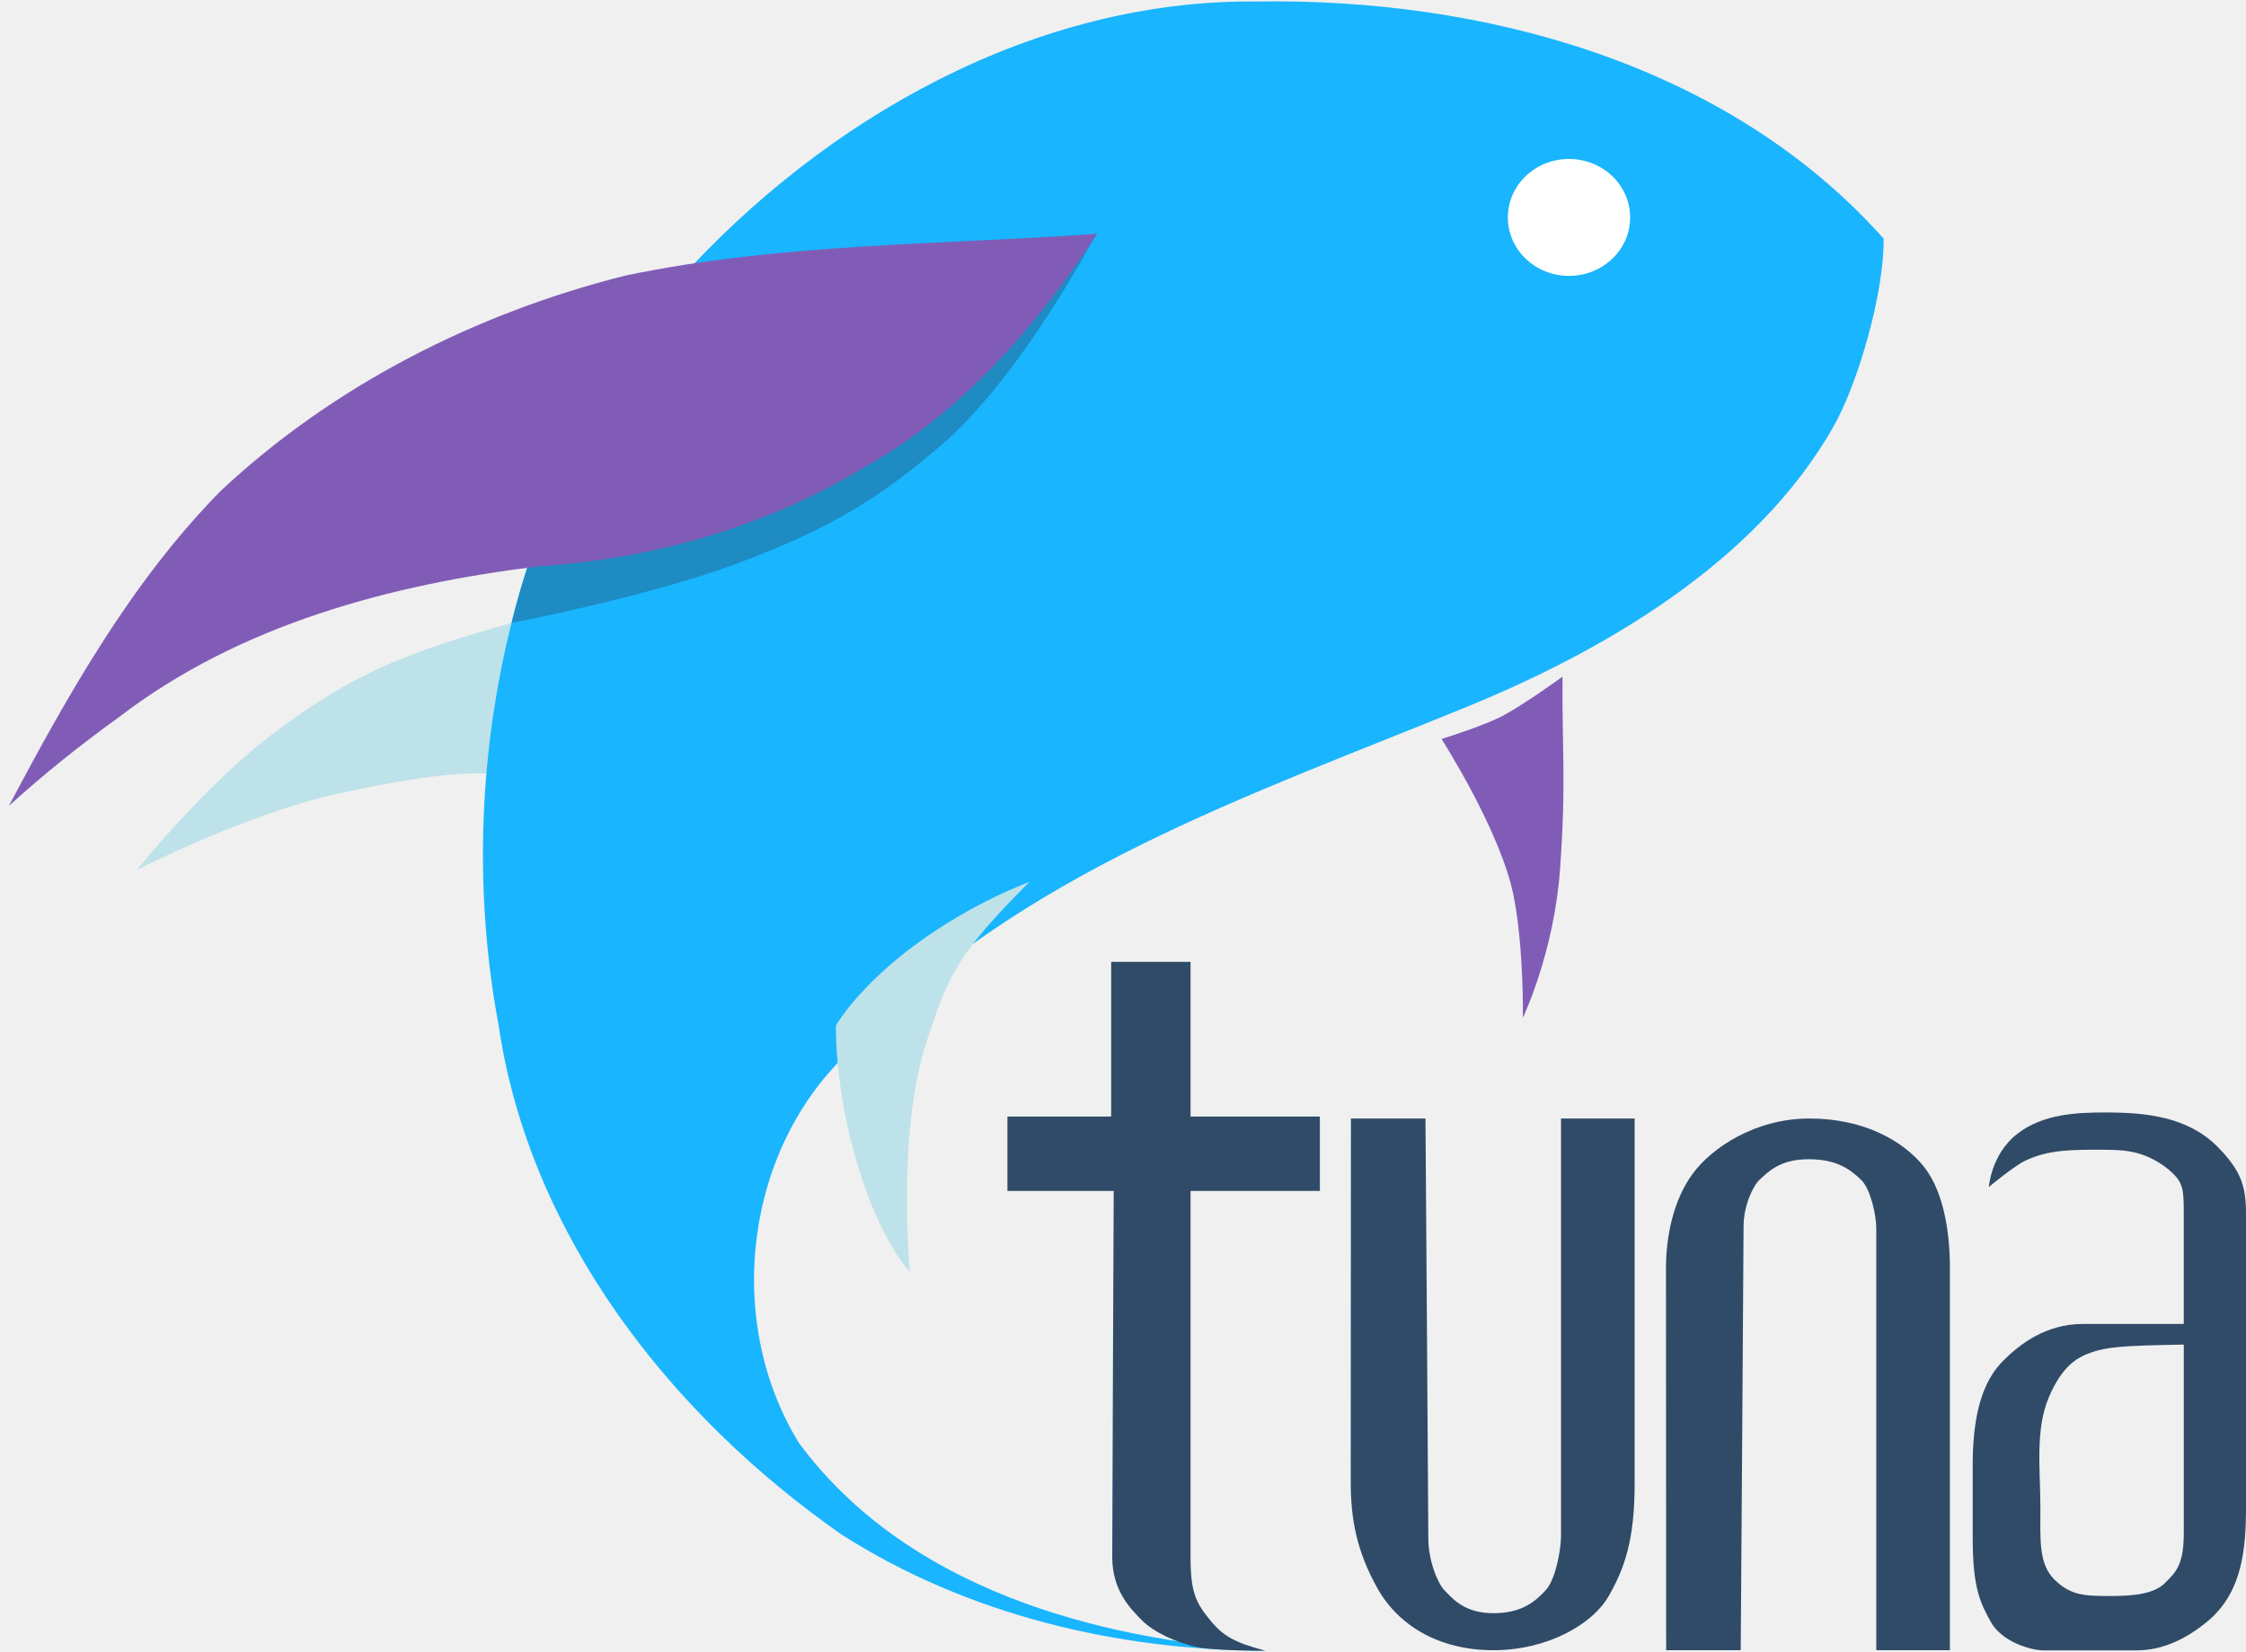
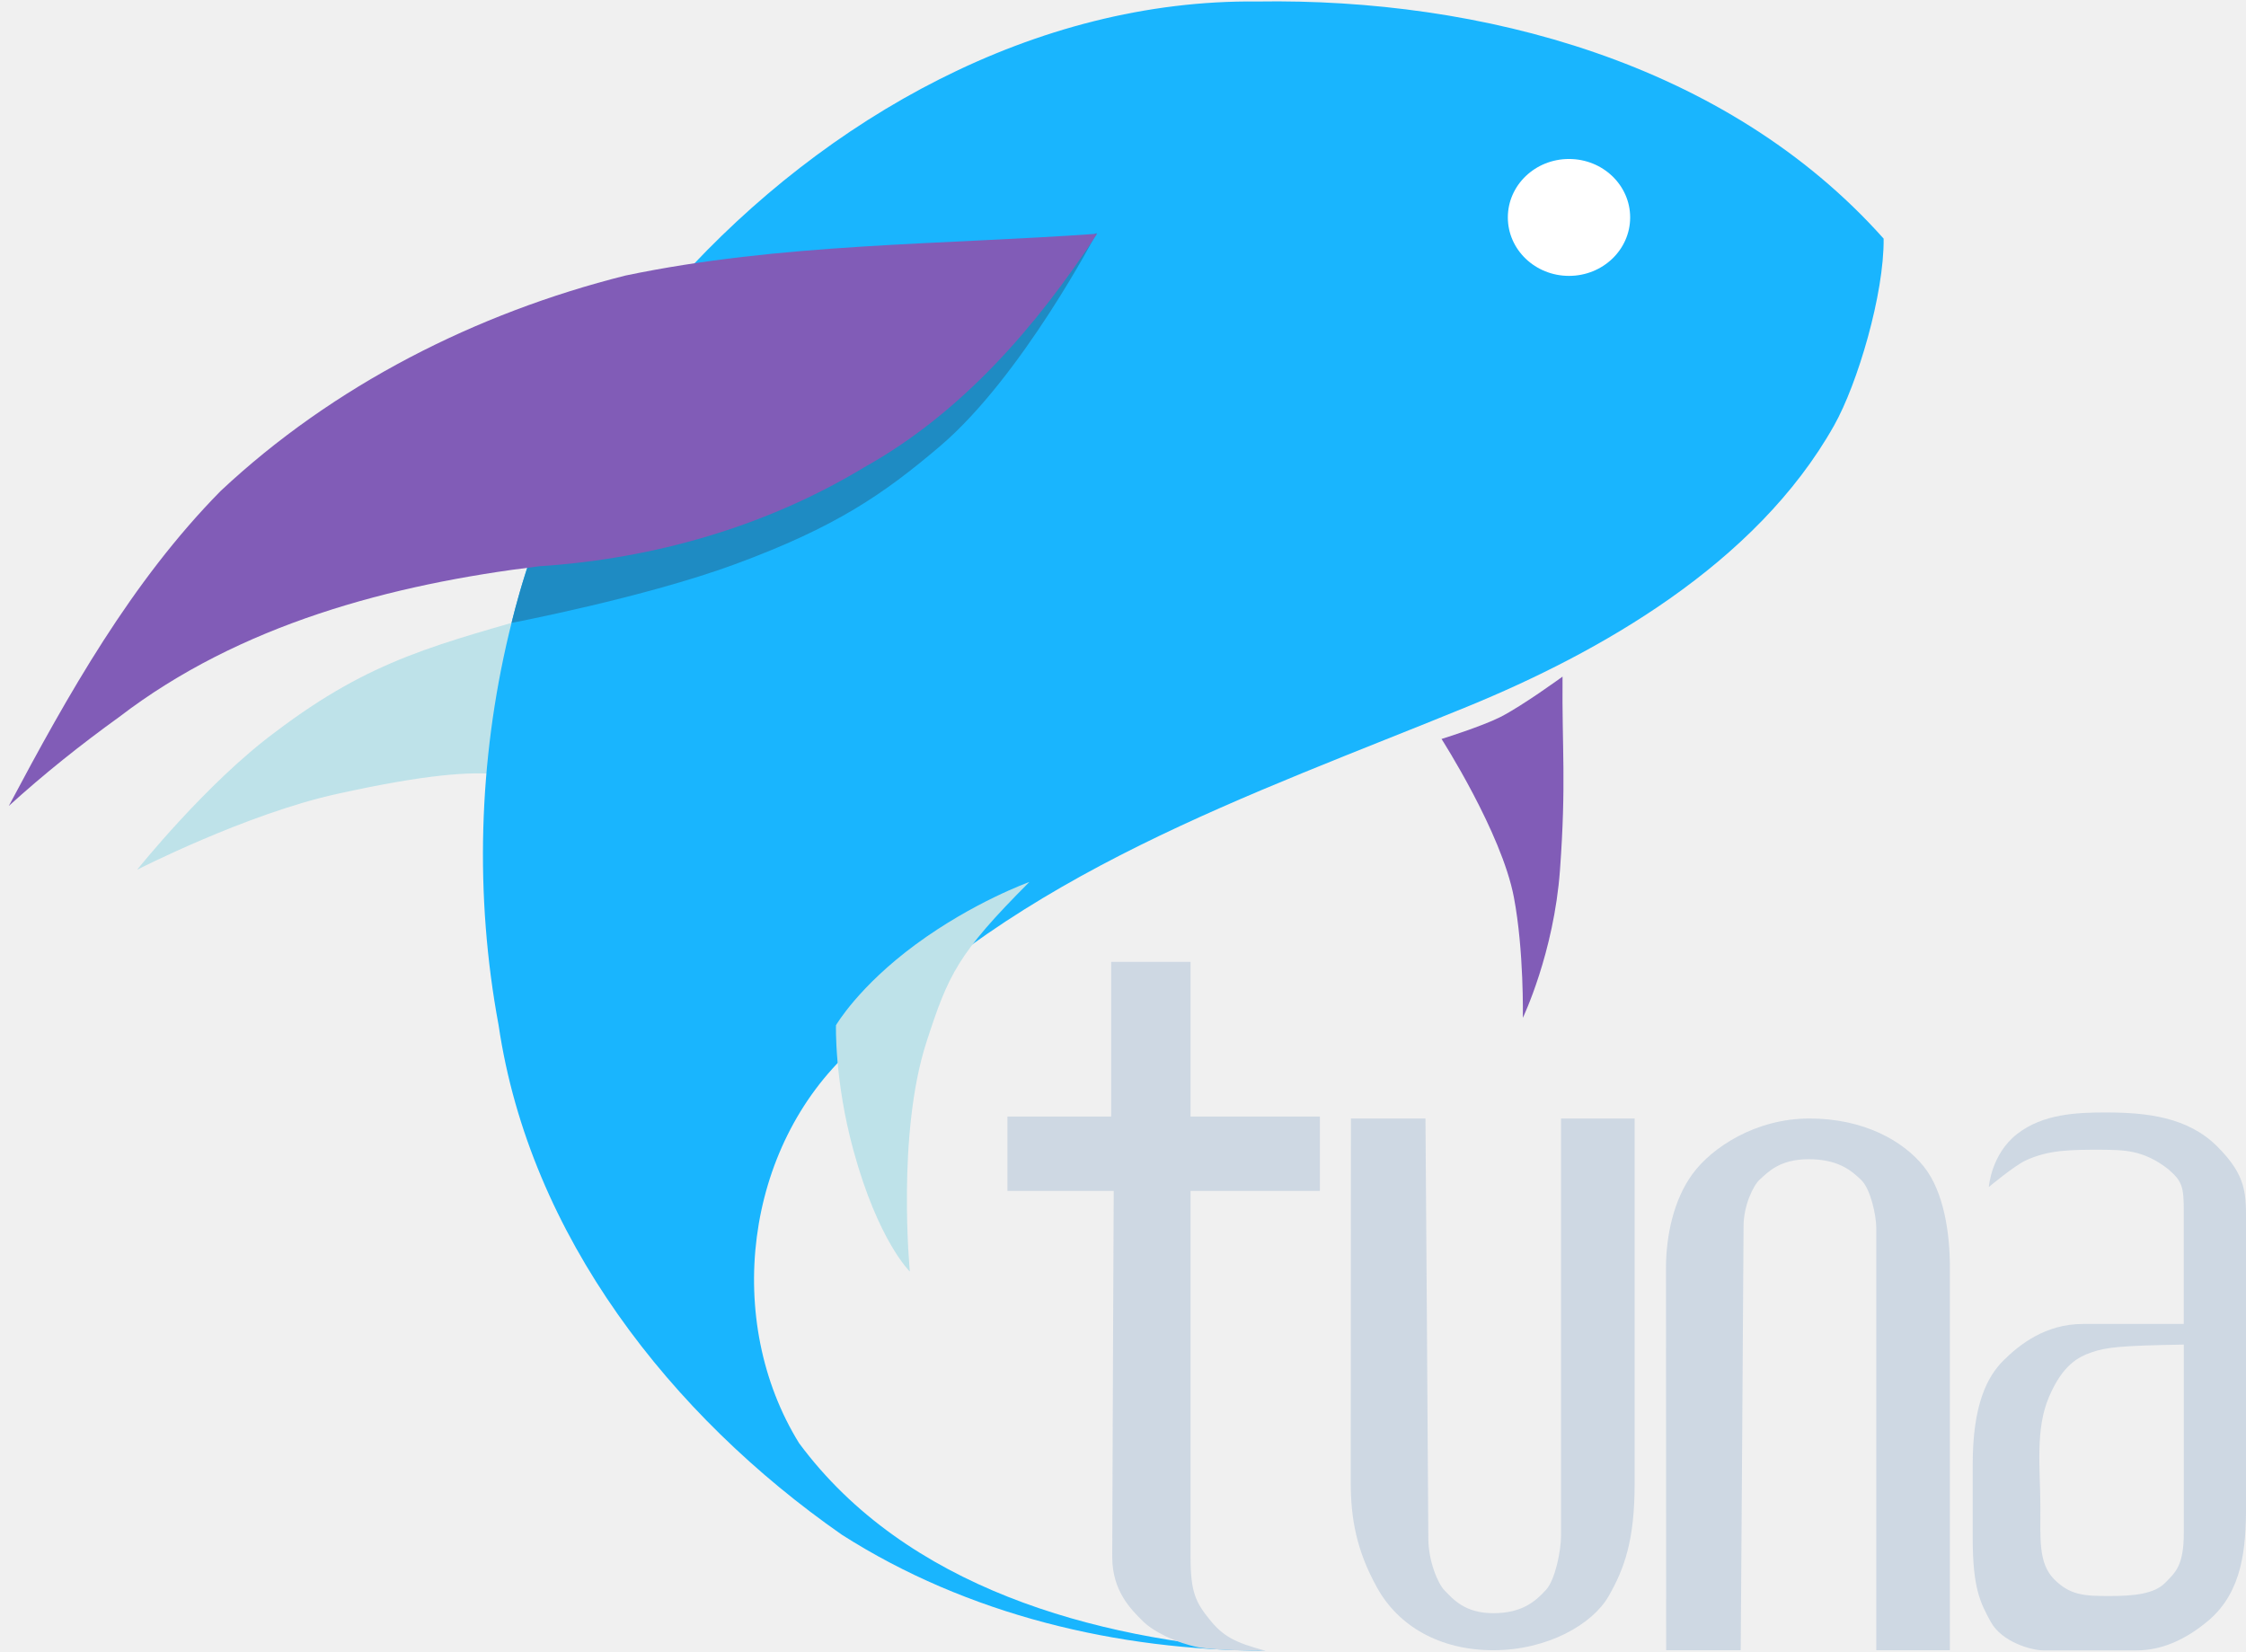
<svg xmlns="http://www.w3.org/2000/svg" version="1.1" width="68" height="50" id="svg3093">
  <defs id="defs3095" />
  <g transform="translate(0.6082657,-178.3148)" id="layer1">
    <g transform="matrix(0.4341735,0,0,0.4350354,-505.635,-853.7369)" id="g9281">
      <path d="m 1201.857,2414.836 c -8.176,2.366 -12.704,3.333 -19.459,8.447 -4.798,3.536 -9.644,9.591 -9.644,9.591 0,0 7.609,-3.885 13.923,-5.274 6.313,-1.389 9.23,-1.544 11.206,-1.381 0.395,-3.694 2.964,-8.142 3.974,-11.383 z" id="path9214" style="fill:#bee2e9;fill-opacity:1;stroke:none" />
      <path d="m 1250.888,2372.444 c -15.528,-0.173 -30.144,8.119 -40.357,19.394 -11.454,14.403 -15.939,33.824 -12.57,51.865 2.161,14.653 12.031,27.176 23.937,35.457 8.749,5.574 19.218,8.055 29.525,8.068 -11.946,-0.788 -25.055,-4.389 -32.511,-14.445 -5.261,-8.499 -3.826,-20.597 3.671,-27.411 11.531,-12.267 27.781,-17.658 42.94,-23.855 9.121,-3.729 20.106,-9.873 25.567,-19.569 1.636,-2.904 3.491,-9.147 3.452,-13 -10.977,-12.292 -28.139,-16.748 -43.653,-16.504 z" id="path2998" style="fill:#19b5fe;fill-opacity:1;stroke:none" />
      <path d="m 1239.669,2388.549 c 0,0 -5.207,9.995 -10.941,14.857 -3.919,3.323 -7.244,5.619 -14.301,8.211 -6.31,2.317 -15.562,4.076 -15.562,4.076 0,0 1.584,-6.76 3.147,-7.697 4.123,-2.474 37.657,-19.446 37.657,-19.446 z" id="path9200" style="fill:#1e8bc3;fill-opacity:1;stroke:none" />
      <path d="m 1239.698,2388.61 c -4.225,6.439 -9.418,12.451 -16.223,16.244 -6.847,4.136 -14.714,6.382 -22.675,6.897 -10.355,1.261 -20.89,4.055 -29.3,10.492 -2.673,1.923 -5.255,3.976 -7.694,6.189 4.138,-7.771 8.541,-15.604 14.767,-21.917 7.865,-7.359 17.818,-12.386 28.229,-14.996 10.81,-2.257 21.927,-2.13 32.897,-2.909 z" id="path9198" style="fill:#815cb7;fill-opacity:1;stroke:none" />
      <path d="m 1234.97,2433.729 c -5,5 -5.644,6.43 -7.172,11.131 -2.091,6.437 -1.161,15.982 -1.161,15.982 0,0 -2.209,-2.125 -3.938,-8.451 -1.329,-4.86 -1.213,-8.694 -1.213,-8.694 0,0 1.562,-2.693 5.58,-5.639 4.018,-2.946 7.903,-4.33 7.903,-4.33 z" id="path9226" style="fill:#bee2e9;fill-opacity:1;stroke:none" />
      <path d="m 1272.151,2419.431 c -0.045,5.089 0.269,7.323 -0.179,13.469 -0.421,5.769 -2.589,10.281 -2.589,10.281 0,0 0.089,-4.643 -0.625,-8.393 -0.858,-4.504 -5.045,-11.015 -5.045,-11.015 0,0 2.787,-0.867 4.085,-1.519 1.545,-0.777 4.353,-2.822 4.353,-2.822 z" id="path9240" style="fill:#815cb7;fill-opacity:1;stroke:none" />
-       <g transform="translate(-4.196437,-0.3148678)" id="g9275" style="fill:#2f4b68;fill-opacity:1">
-         <path d="m 1244.872,2450.367 0,-10.766 5.536,0 0,10.766 9.018,0 0,5.177 -9.018,0 c 0,0 0,22.819 0,25.517 0,2.414 0.375,3.134 1.318,4.302 0.936,1.16 1.722,1.601 3.905,2.185 -2.664,0 -4.171,-0.14 -4.663,-0.238 -1.552,-0.308 -3.134,-1.066 -3.922,-1.853 -0.787,-0.787 -2.099,-2.066 -2.099,-4.428 0,-2.362 0.103,-25.485 0.103,-25.485 l -7.411,0 0,-5.177 z" id="path9260" style="fill:#2f4b68;fill-opacity:1;stroke:none" />
-         <path d="m 1283.574,2487.511 c 0,0 -0.013,-25.725 -0.013,-26.587 0,-2.242 0.523,-4.76 1.86,-6.575 1.337,-1.815 4.37,-3.846 8.15,-3.846 3.78,0 6.528,1.554 7.963,3.338 1.435,1.784 1.824,4.742 1.824,6.992 0,2.25 0,26.678 0,26.678 l -5.133,0 c 0,0 0,-28.45 0,-29.374 0,-0.924 -0.406,-2.728 -1.044,-3.348 -0.742,-0.723 -1.676,-1.451 -3.679,-1.451 -2.003,0 -2.816,0.884 -3.408,1.421 -0.449,0.406 -1.123,1.806 -1.123,3.238 0,1.433 -0.199,29.514 -0.199,29.514 z" id="path9268" style="fill:#2f4b68;fill-opacity:1;stroke:none" />
-         <path d="m 1261.591,2450.503 c 0,0 -0.013,24.351 -0.013,25.317 0,2.515 0.396,4.772 1.86,7.377 1.464,2.605 4.303,4.314 8.083,4.314 3.78,0 6.911,-1.806 8.03,-3.745 1.119,-1.939 1.824,-3.931 1.824,-7.843 0,-3.913 0,-25.42 0,-25.42 l -5.133,0 c 0,0 0,28.01 0,29.047 0,1.037 -0.406,3.06 -1.044,3.756 -0.742,0.811 -1.676,1.628 -3.679,1.628 -2.003,0 -2.816,-0.992 -3.408,-1.594 -0.449,-0.456 -1.123,-2.026 -1.123,-3.633 0,-1.607 -0.199,-29.204 -0.199,-29.204 z" id="path9262" style="fill:#2f4b68;fill-opacity:1;stroke:none" />
-         <path d="m 1314.231,2450.083 c -2.024,0 -4.378,0.092 -6.188,1.5 -1.809,1.408 -1.969,3.688 -1.969,3.688 0,0 1.775,-1.478 2.562,-1.844 1.632,-0.759 3.198,-0.75 5.281,-0.75 1.507,0.02 2.898,-0.02 4.656,1.344 0.991,0.849 1.094,1.233 1.094,2.938 l 0,7.844 -7.031,0 c -2.608,0 -4.434,1.434 -5.562,2.562 -1.129,1.129 -2.125,3.083 -2.125,7.219 l 0,5.125 c 0,3.531 0.554,4.532 1.25,5.812 0.789,1.452 2.899,2 3.656,2 l 6.531,0 c 1.705,0 3.389,-0.704 5.062,-2.125 2.31,-2.014 2.562,-4.958 2.562,-7.969 l 0,-19.531 c 0,-2.156 0.062,-3.376 -2,-5.438 -2.062,-2.062 -4.927,-2.375 -7.781,-2.375 z m 5.438,16.156 c 0,0 0,10.833 0,13.094 0,2.261 -0.556,2.744 -1.312,3.5 -0.756,0.756 -2.134,0.906 -3.875,0.906 -1.741,0 -2.737,-0.05 -3.844,-1.156 -1.107,-1.106 -0.969,-2.772 -0.969,-5.094 -0.01,-2.631 -0.365,-5.348 0.594,-7.594 0.958,-2.246 2.04,-2.796 3,-3.125 1.04,-0.356 2.118,-0.461 6.406,-0.531 z" id="path9270" style="fill:#2f4b68;fill-opacity:1;stroke:none" />
+       <g transform="translate(-4.196437,-0.3148678)" id="g9275" style="fill:#ced8e3;fill-opacity:1">
+         <path d="m 1244.872,2450.367 0,-10.766 5.536,0 0,10.766 9.018,0 0,5.177 -9.018,0 c 0,0 0,22.819 0,25.517 0,2.414 0.375,3.134 1.318,4.302 0.936,1.16 1.722,1.601 3.905,2.185 -2.664,0 -4.171,-0.14 -4.663,-0.238 -1.552,-0.308 -3.134,-1.066 -3.922,-1.853 -0.787,-0.787 -2.099,-2.066 -2.099,-4.428 0,-2.362 0.103,-25.485 0.103,-25.485 l -7.411,0 0,-5.177 z" id="path9260" style="fill:#ced8e3;fill-opacity:1;stroke:none" />
+         <path d="m 1283.574,2487.511 c 0,0 -0.013,-25.725 -0.013,-26.587 0,-2.242 0.523,-4.76 1.86,-6.575 1.337,-1.815 4.37,-3.846 8.15,-3.846 3.78,0 6.528,1.554 7.963,3.338 1.435,1.784 1.824,4.742 1.824,6.992 0,2.25 0,26.678 0,26.678 l -5.133,0 c 0,0 0,-28.45 0,-29.374 0,-0.924 -0.406,-2.728 -1.044,-3.348 -0.742,-0.723 -1.676,-1.451 -3.679,-1.451 -2.003,0 -2.816,0.884 -3.408,1.421 -0.449,0.406 -1.123,1.806 -1.123,3.238 0,1.433 -0.199,29.514 -0.199,29.514 z" id="path9268" style="fill:#ced8e3;fill-opacity:1;stroke:none" />
+         <path d="m 1261.591,2450.503 c 0,0 -0.013,24.351 -0.013,25.317 0,2.515 0.396,4.772 1.86,7.377 1.464,2.605 4.303,4.314 8.083,4.314 3.78,0 6.911,-1.806 8.03,-3.745 1.119,-1.939 1.824,-3.931 1.824,-7.843 0,-3.913 0,-25.42 0,-25.42 l -5.133,0 c 0,0 0,28.01 0,29.047 0,1.037 -0.406,3.06 -1.044,3.756 -0.742,0.811 -1.676,1.628 -3.679,1.628 -2.003,0 -2.816,-0.992 -3.408,-1.594 -0.449,-0.456 -1.123,-2.026 -1.123,-3.633 0,-1.607 -0.199,-29.204 -0.199,-29.204 z" id="path9262" style="fill:#ced8e3;fill-opacity:1;stroke:none" />
+         <path d="m 1314.231,2450.083 c -2.024,0 -4.378,0.092 -6.188,1.5 -1.809,1.408 -1.969,3.688 -1.969,3.688 0,0 1.775,-1.478 2.562,-1.844 1.632,-0.759 3.198,-0.75 5.281,-0.75 1.507,0.02 2.898,-0.02 4.656,1.344 0.991,0.849 1.094,1.233 1.094,2.938 l 0,7.844 -7.031,0 c -2.608,0 -4.434,1.434 -5.562,2.562 -1.129,1.129 -2.125,3.083 -2.125,7.219 l 0,5.125 c 0,3.531 0.554,4.532 1.25,5.812 0.789,1.452 2.899,2 3.656,2 l 6.531,0 c 1.705,0 3.389,-0.704 5.062,-2.125 2.31,-2.014 2.562,-4.958 2.562,-7.969 l 0,-19.531 c 0,-2.156 0.062,-3.376 -2,-5.438 -2.062,-2.062 -4.927,-2.375 -7.781,-2.375 z m 5.438,16.156 c 0,0 0,10.833 0,13.094 0,2.261 -0.556,2.744 -1.312,3.5 -0.756,0.756 -2.134,0.906 -3.875,0.906 -1.741,0 -2.737,-0.05 -3.844,-1.156 -1.107,-1.106 -0.969,-2.772 -0.969,-5.094 -0.01,-2.631 -0.365,-5.348 0.594,-7.594 0.958,-2.246 2.04,-2.796 3,-3.125 1.04,-0.356 2.118,-0.461 6.406,-0.531 z" id="path9270" style="fill:#ced8e3;fill-opacity:1;stroke:none" />
      </g>
    </g>
    <path d="m 235,31.826 a 12.143,11.607 0 1 1 -24.286,0 12.143,11.607 0 1 1 24.286,0 z" transform="matrix(0.1524837,0,0,0.1524837,12.91274,180.0455)" id="path5116" style="fill:#ffffff;fill-opacity:1;stroke:none" />
  </g>
</svg>
